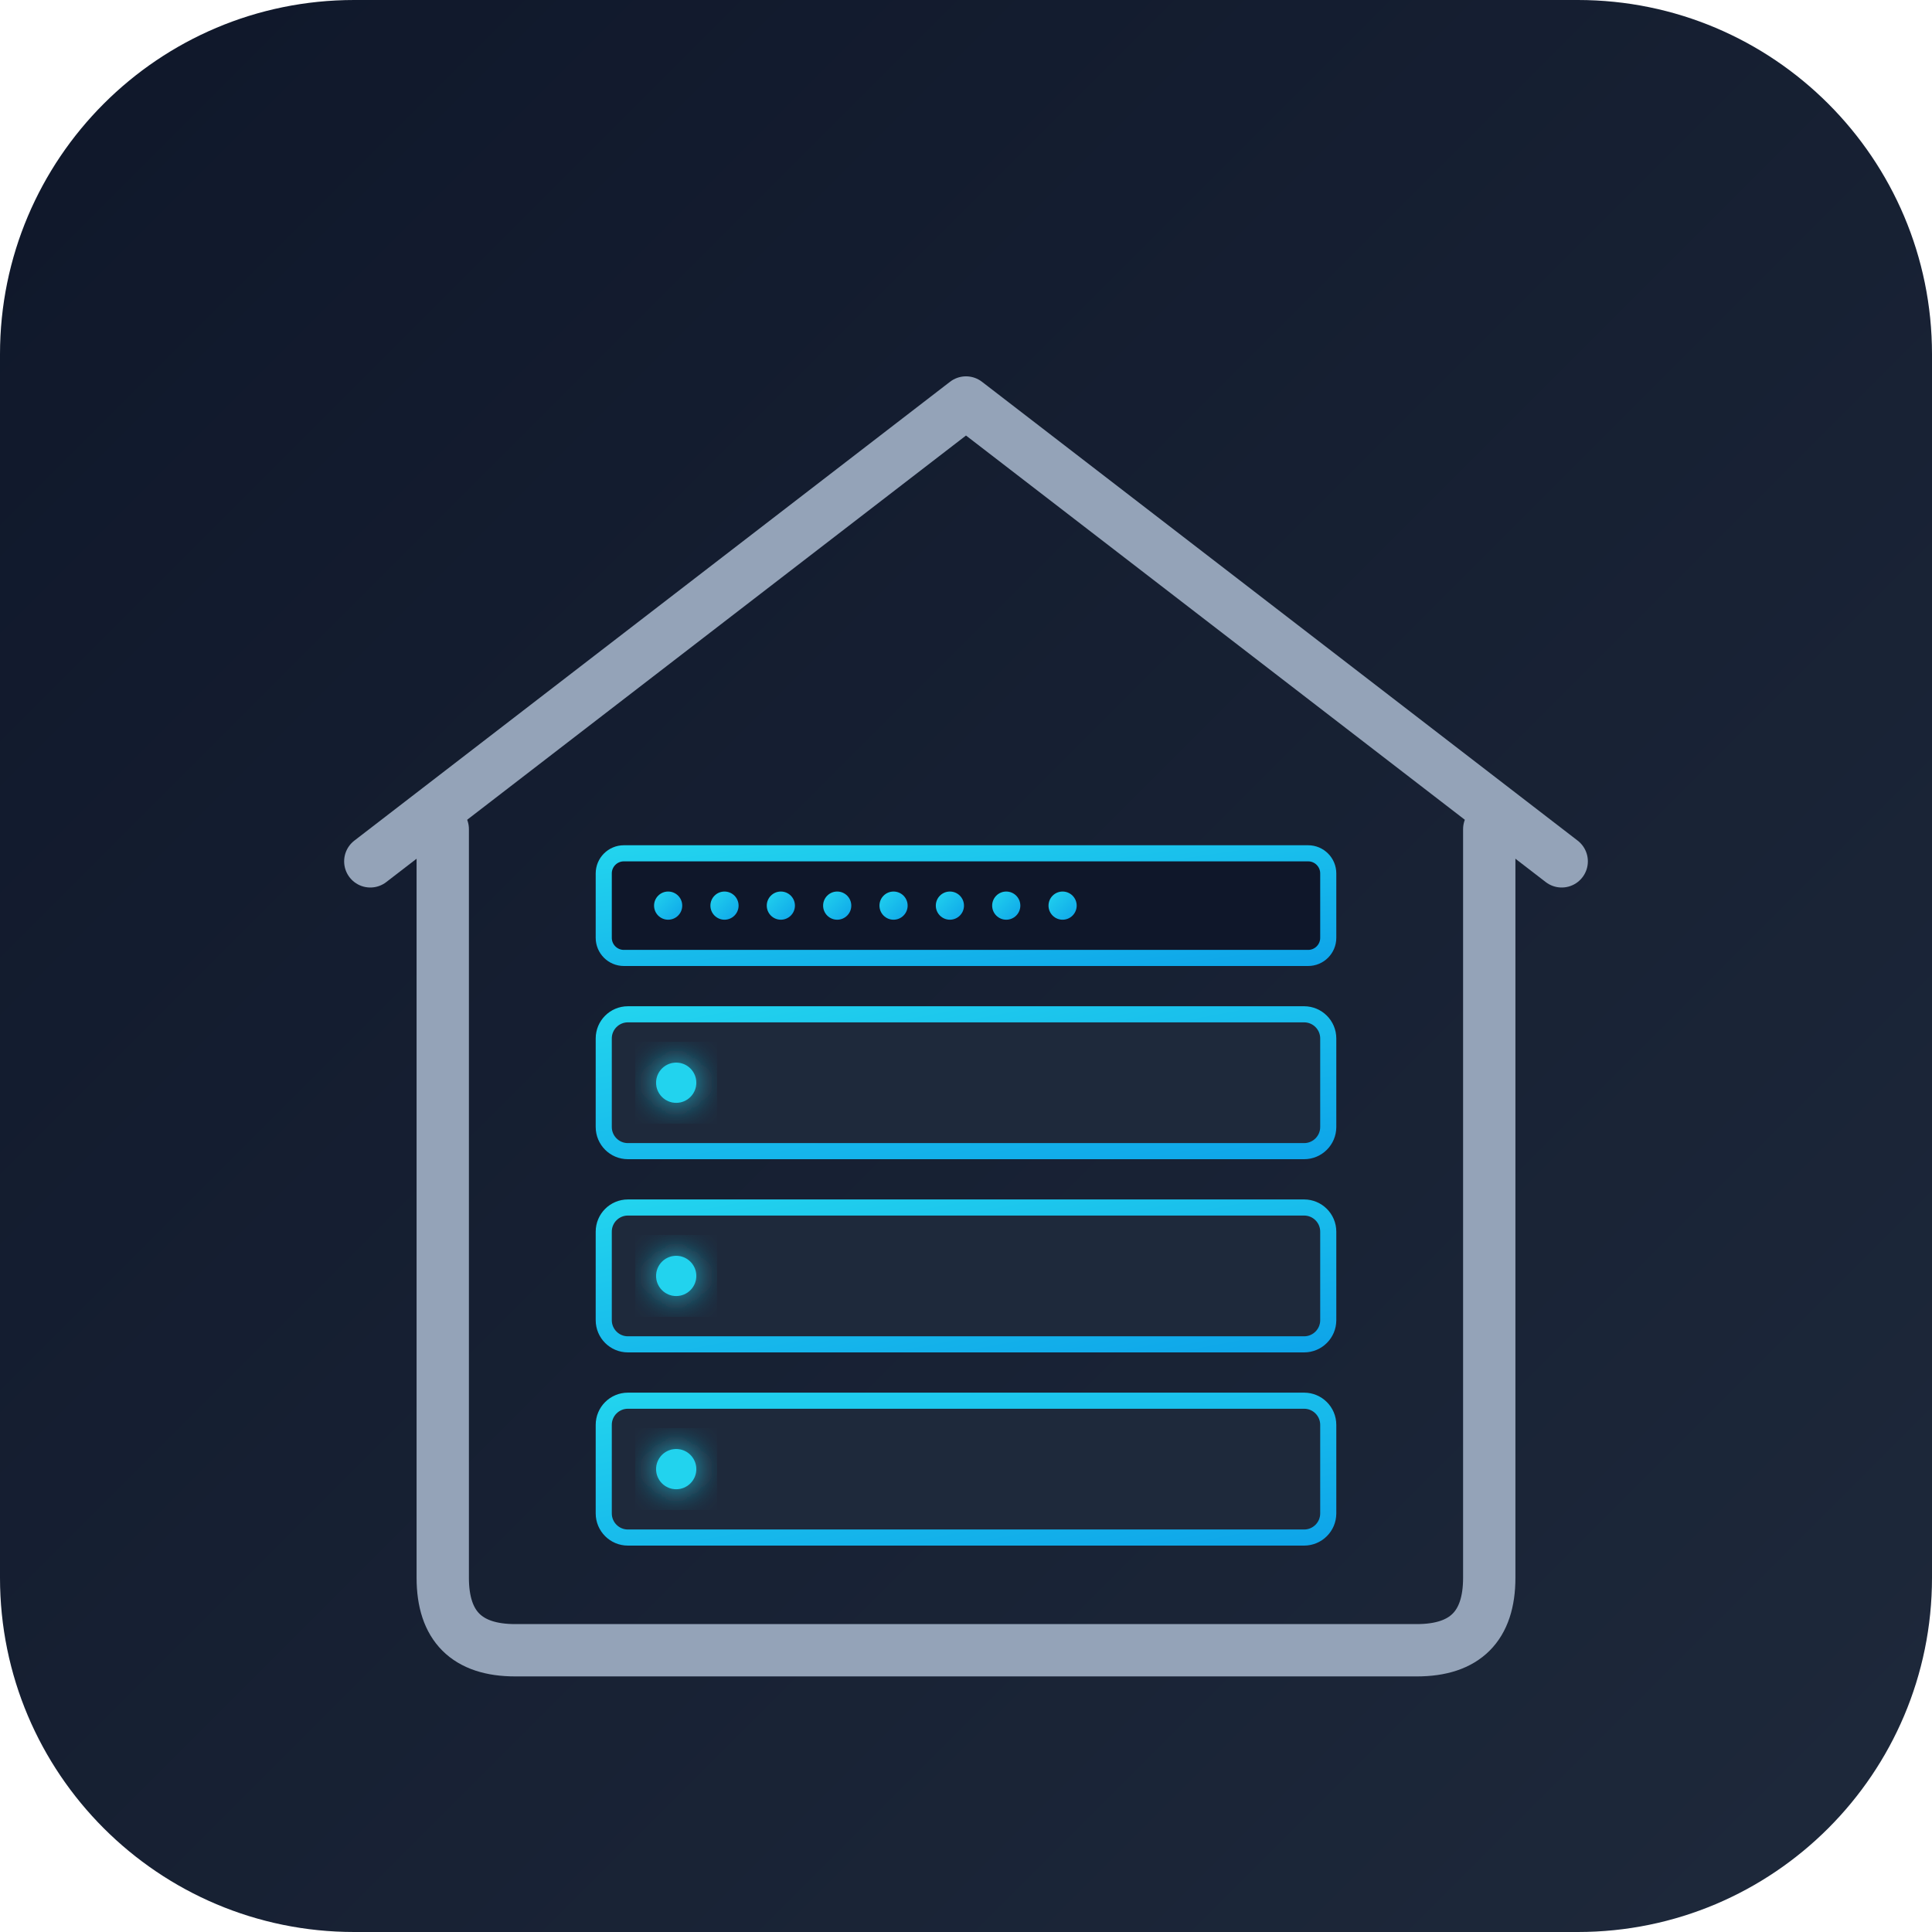
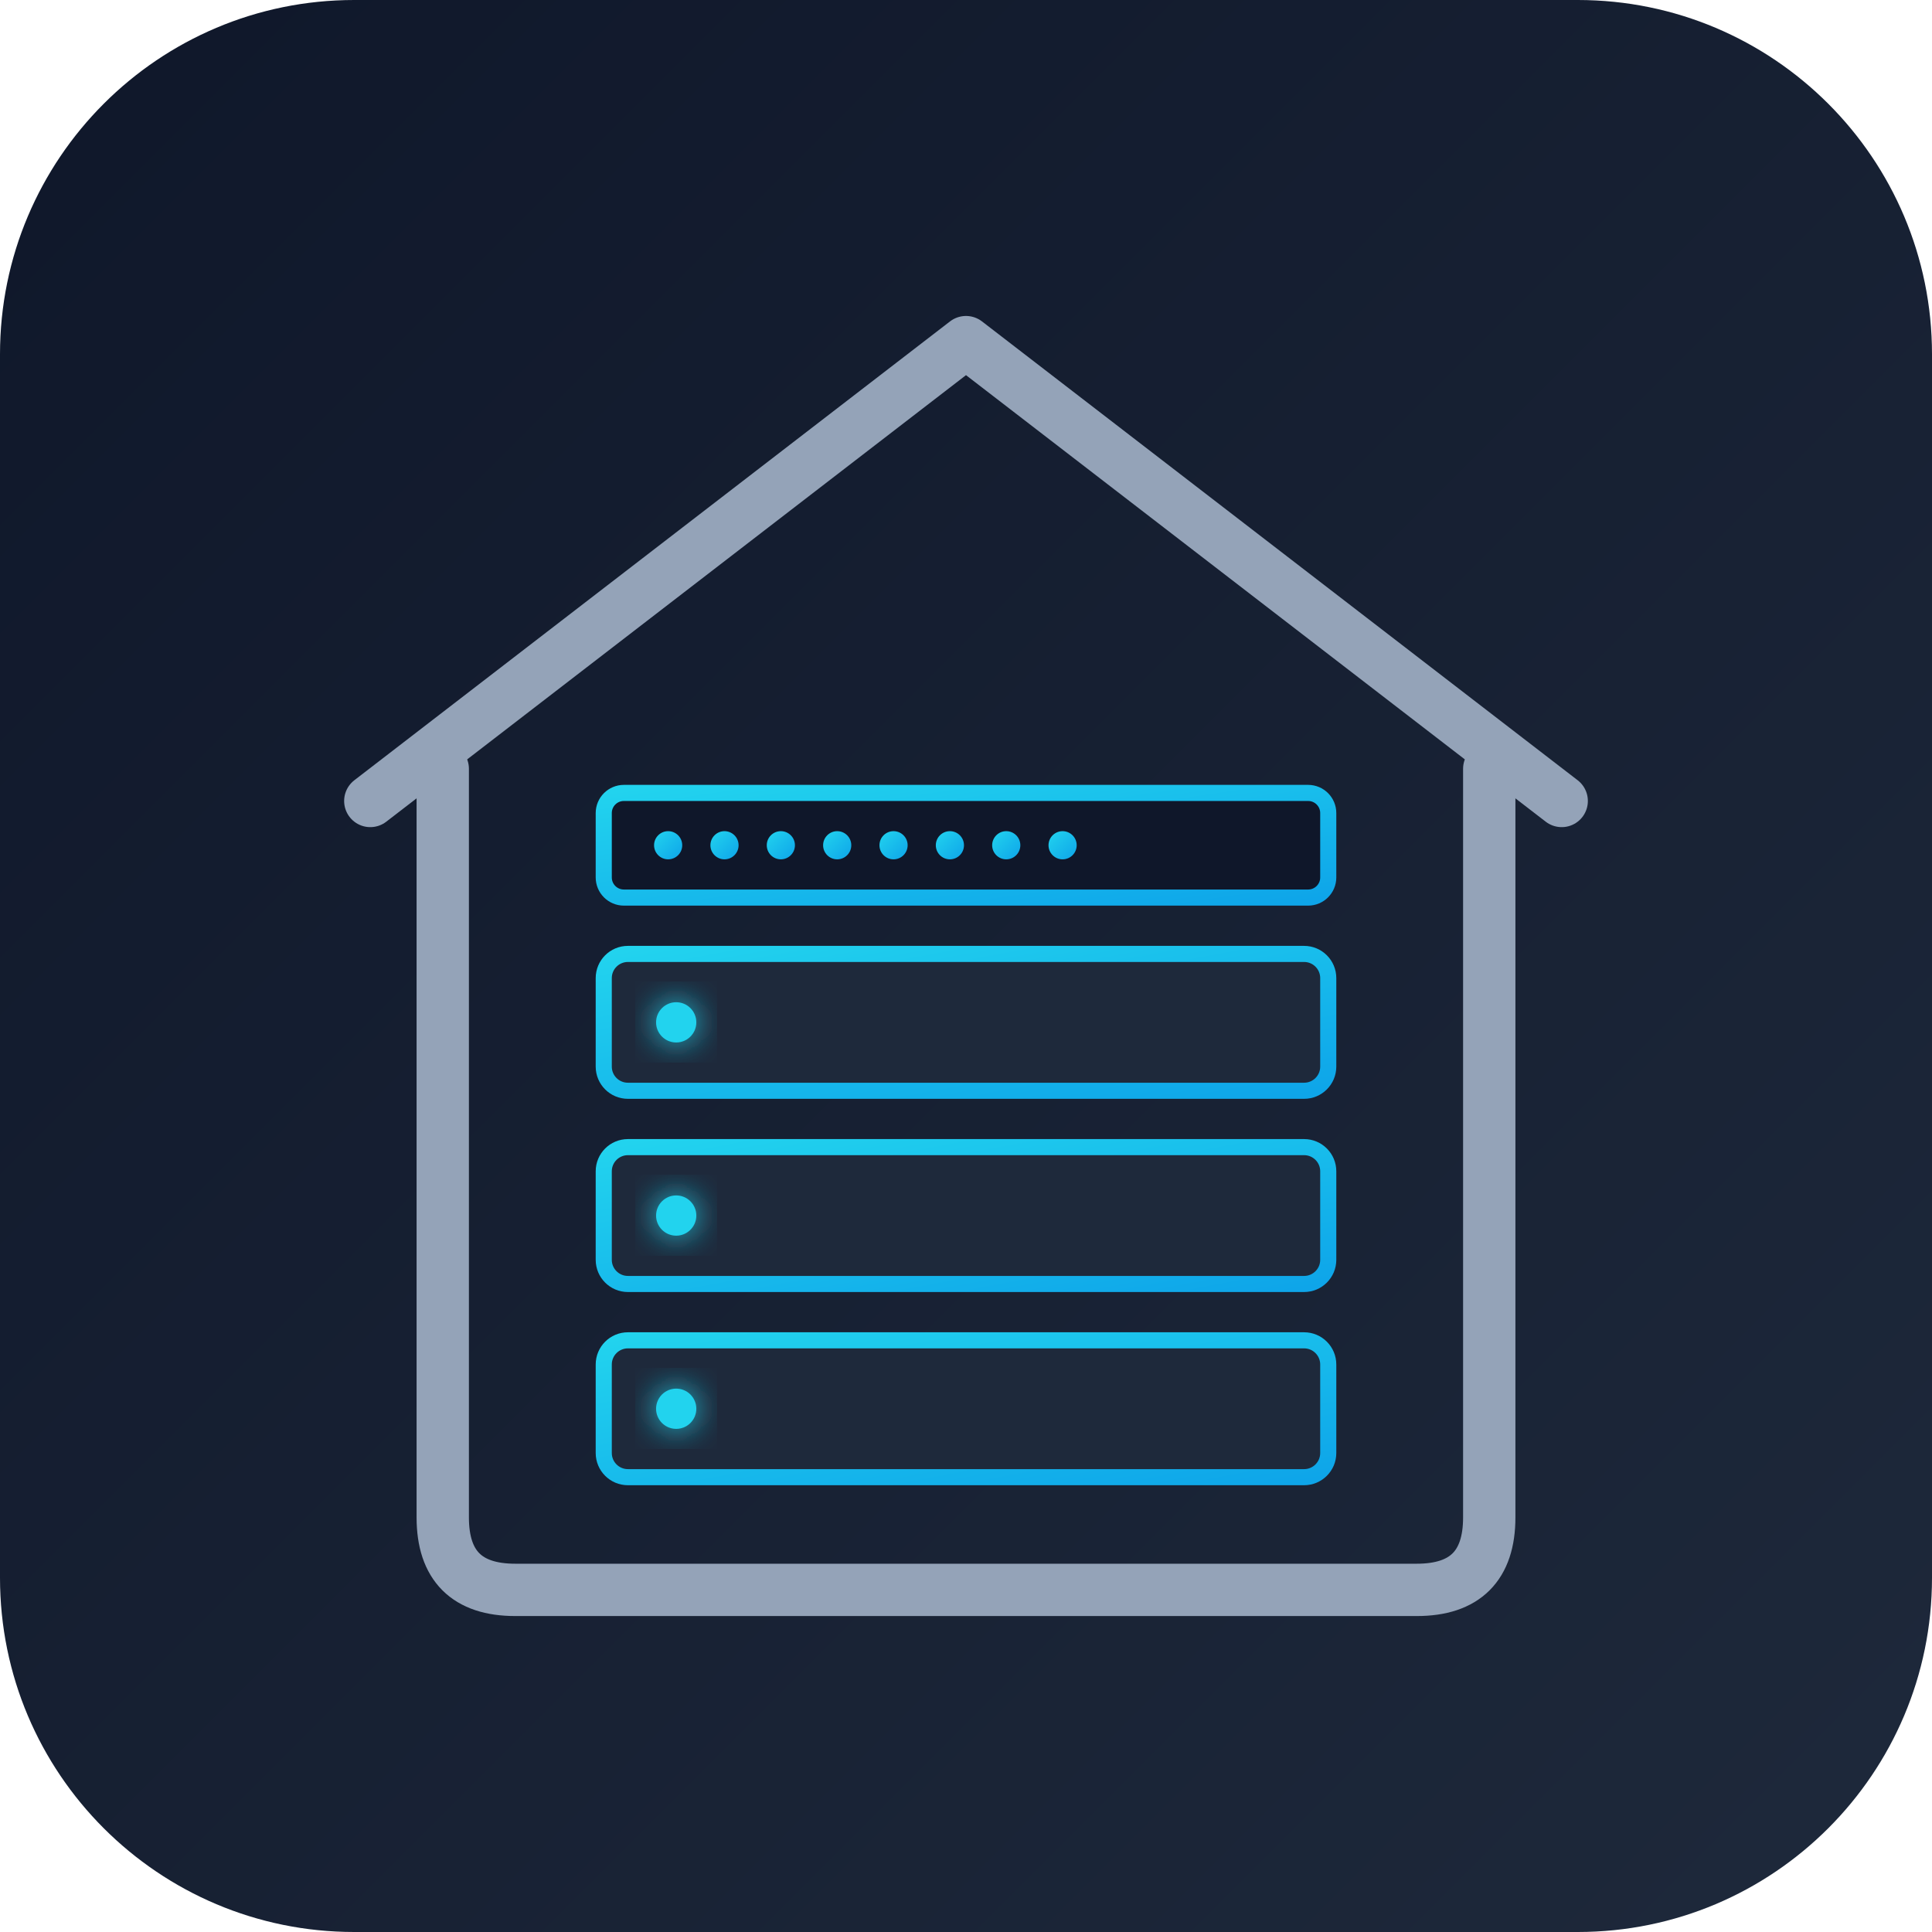
<svg xmlns="http://www.w3.org/2000/svg" width="480" height="480" viewBox="0 0 480 480">
  <defs>
    <linearGradient id="bg" x1="0%" y1="0%" x2="100%" y2="100%">
      <stop offset="0%" stop-color="#0f172a" />
      <stop offset="100%" stop-color="#1e293b" />
    </linearGradient>
    <linearGradient id="accent" x1="0%" y1="0%" x2="100%" y2="100%">
      <stop offset="0%" stop-color="#22d3ee" />
      <stop offset="100%" stop-color="#0ea5e9" />
    </linearGradient>
    <filter id="glow" x="-50%" y="-50%" width="200%" height="200%">
      <feGaussianBlur stdDeviation="4" result="blur" />
      <feMerge>
        <feMergeNode in="blur" />
        <feMergeNode in="SourceGraphic" />
      </feMerge>
    </filter>
  </defs>
  <rect width="480" height="480" rx="88" fill="url(#bg)" />
-   <g transform="translate(0 24)">
+   <g transform="translate(0 9)">
    <path d="M92 190 L240 76 L388 190" fill="none" stroke="#94a3b8" stroke-width="13" stroke-linecap="round" stroke-linejoin="round" />
    <path d="M110 182 V368 Q110 386 128 386 H352 Q370 386 370 368 V182" fill="none" stroke="#94a3b8" stroke-width="13" stroke-linecap="round" stroke-linejoin="round" />
    <rect x="150" y="188" width="180" height="26" rx="5" fill="#0f172a" stroke="url(#accent)" stroke-width="4" />
    <circle cx="166" cy="201" r="3.5" fill="url(#accent)" />
    <circle cx="180" cy="201" r="3.5" fill="url(#accent)" />
    <circle cx="194" cy="201" r="3.5" fill="url(#accent)" />
    <circle cx="208" cy="201" r="3.5" fill="url(#accent)" />
    <circle cx="222" cy="201" r="3.5" fill="url(#accent)" />
    <circle cx="236" cy="201" r="3.5" fill="url(#accent)" />
    <circle cx="250" cy="201" r="3.5" fill="url(#accent)" />
    <circle cx="264" cy="201" r="3.5" fill="url(#accent)" />
    <rect x="150" y="228" width="180" height="34" rx="6" fill="#1e293b" stroke="url(#accent)" stroke-width="4" />
    <rect x="150" y="276" width="180" height="34" rx="6" fill="#1e293b" stroke="url(#accent)" stroke-width="4" />
    <rect x="150" y="324" width="180" height="34" rx="6" fill="#1e293b" stroke="url(#accent)" stroke-width="4" />
    <circle cx="168" cy="245" r="5" fill="#22d3ee" filter="url(#glow)" />
    <circle cx="168" cy="293" r="5" fill="#22d3ee" filter="url(#glow)" />
    <circle cx="168" cy="341" r="5" fill="#22d3ee" filter="url(#glow)" />
  </g>
</svg>
